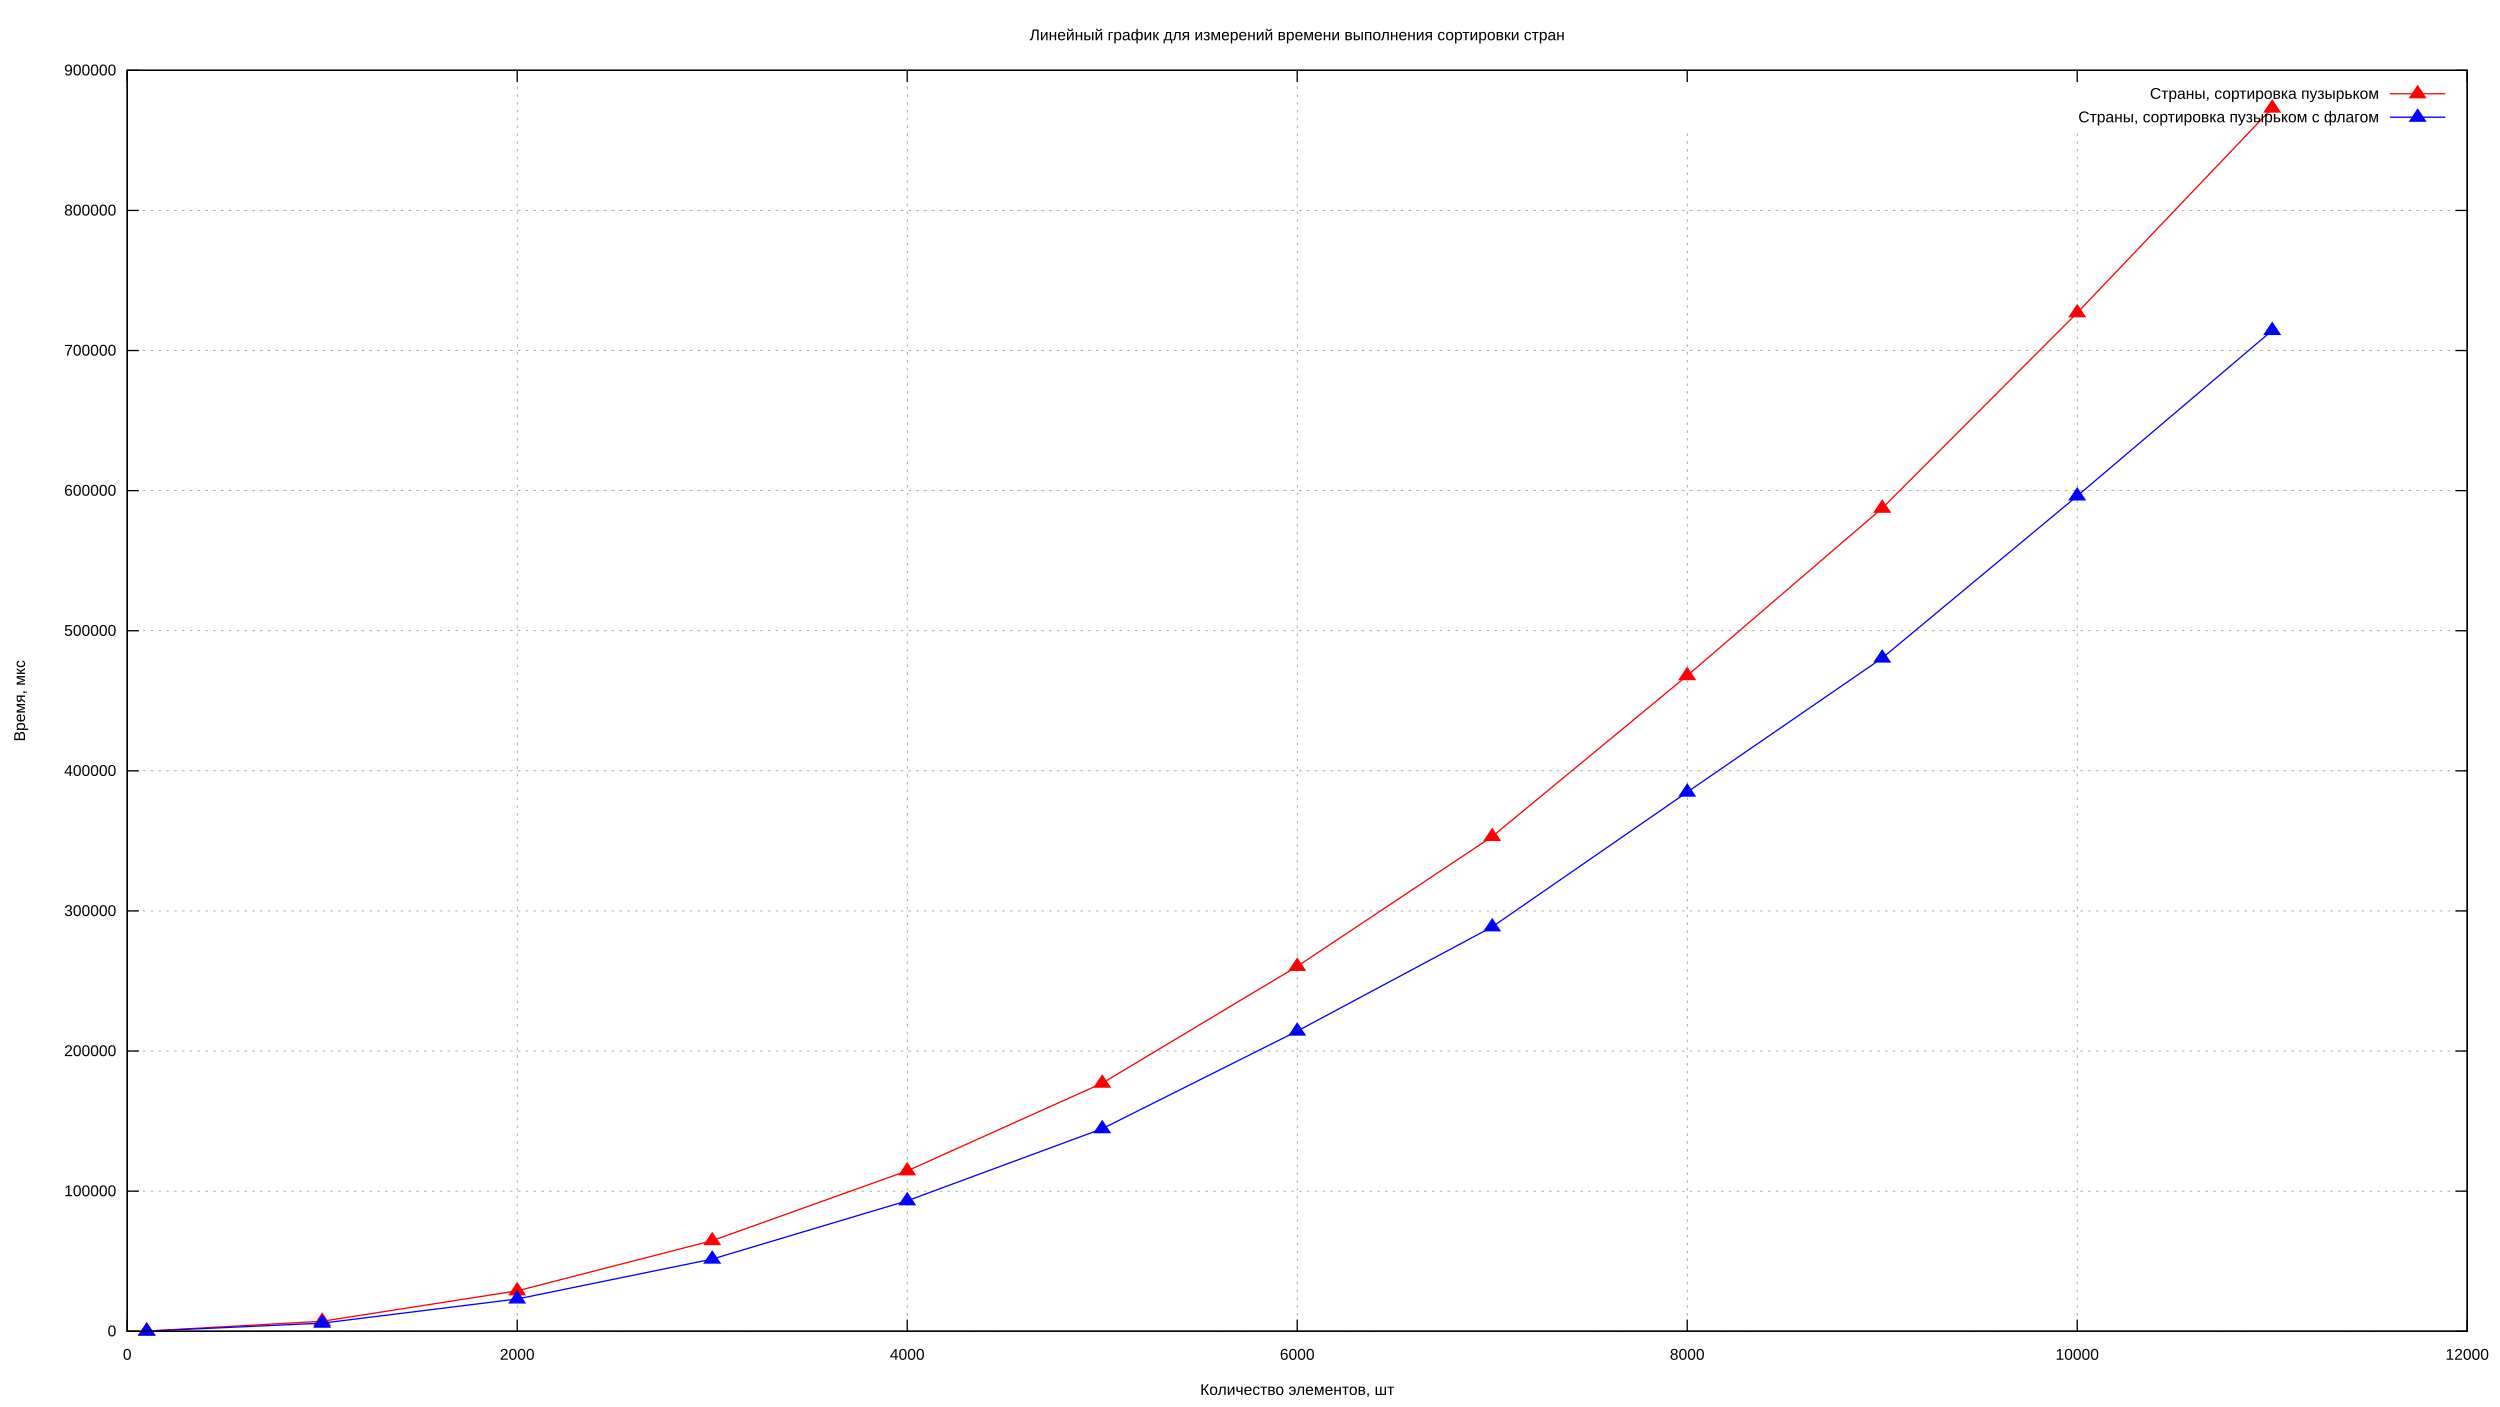
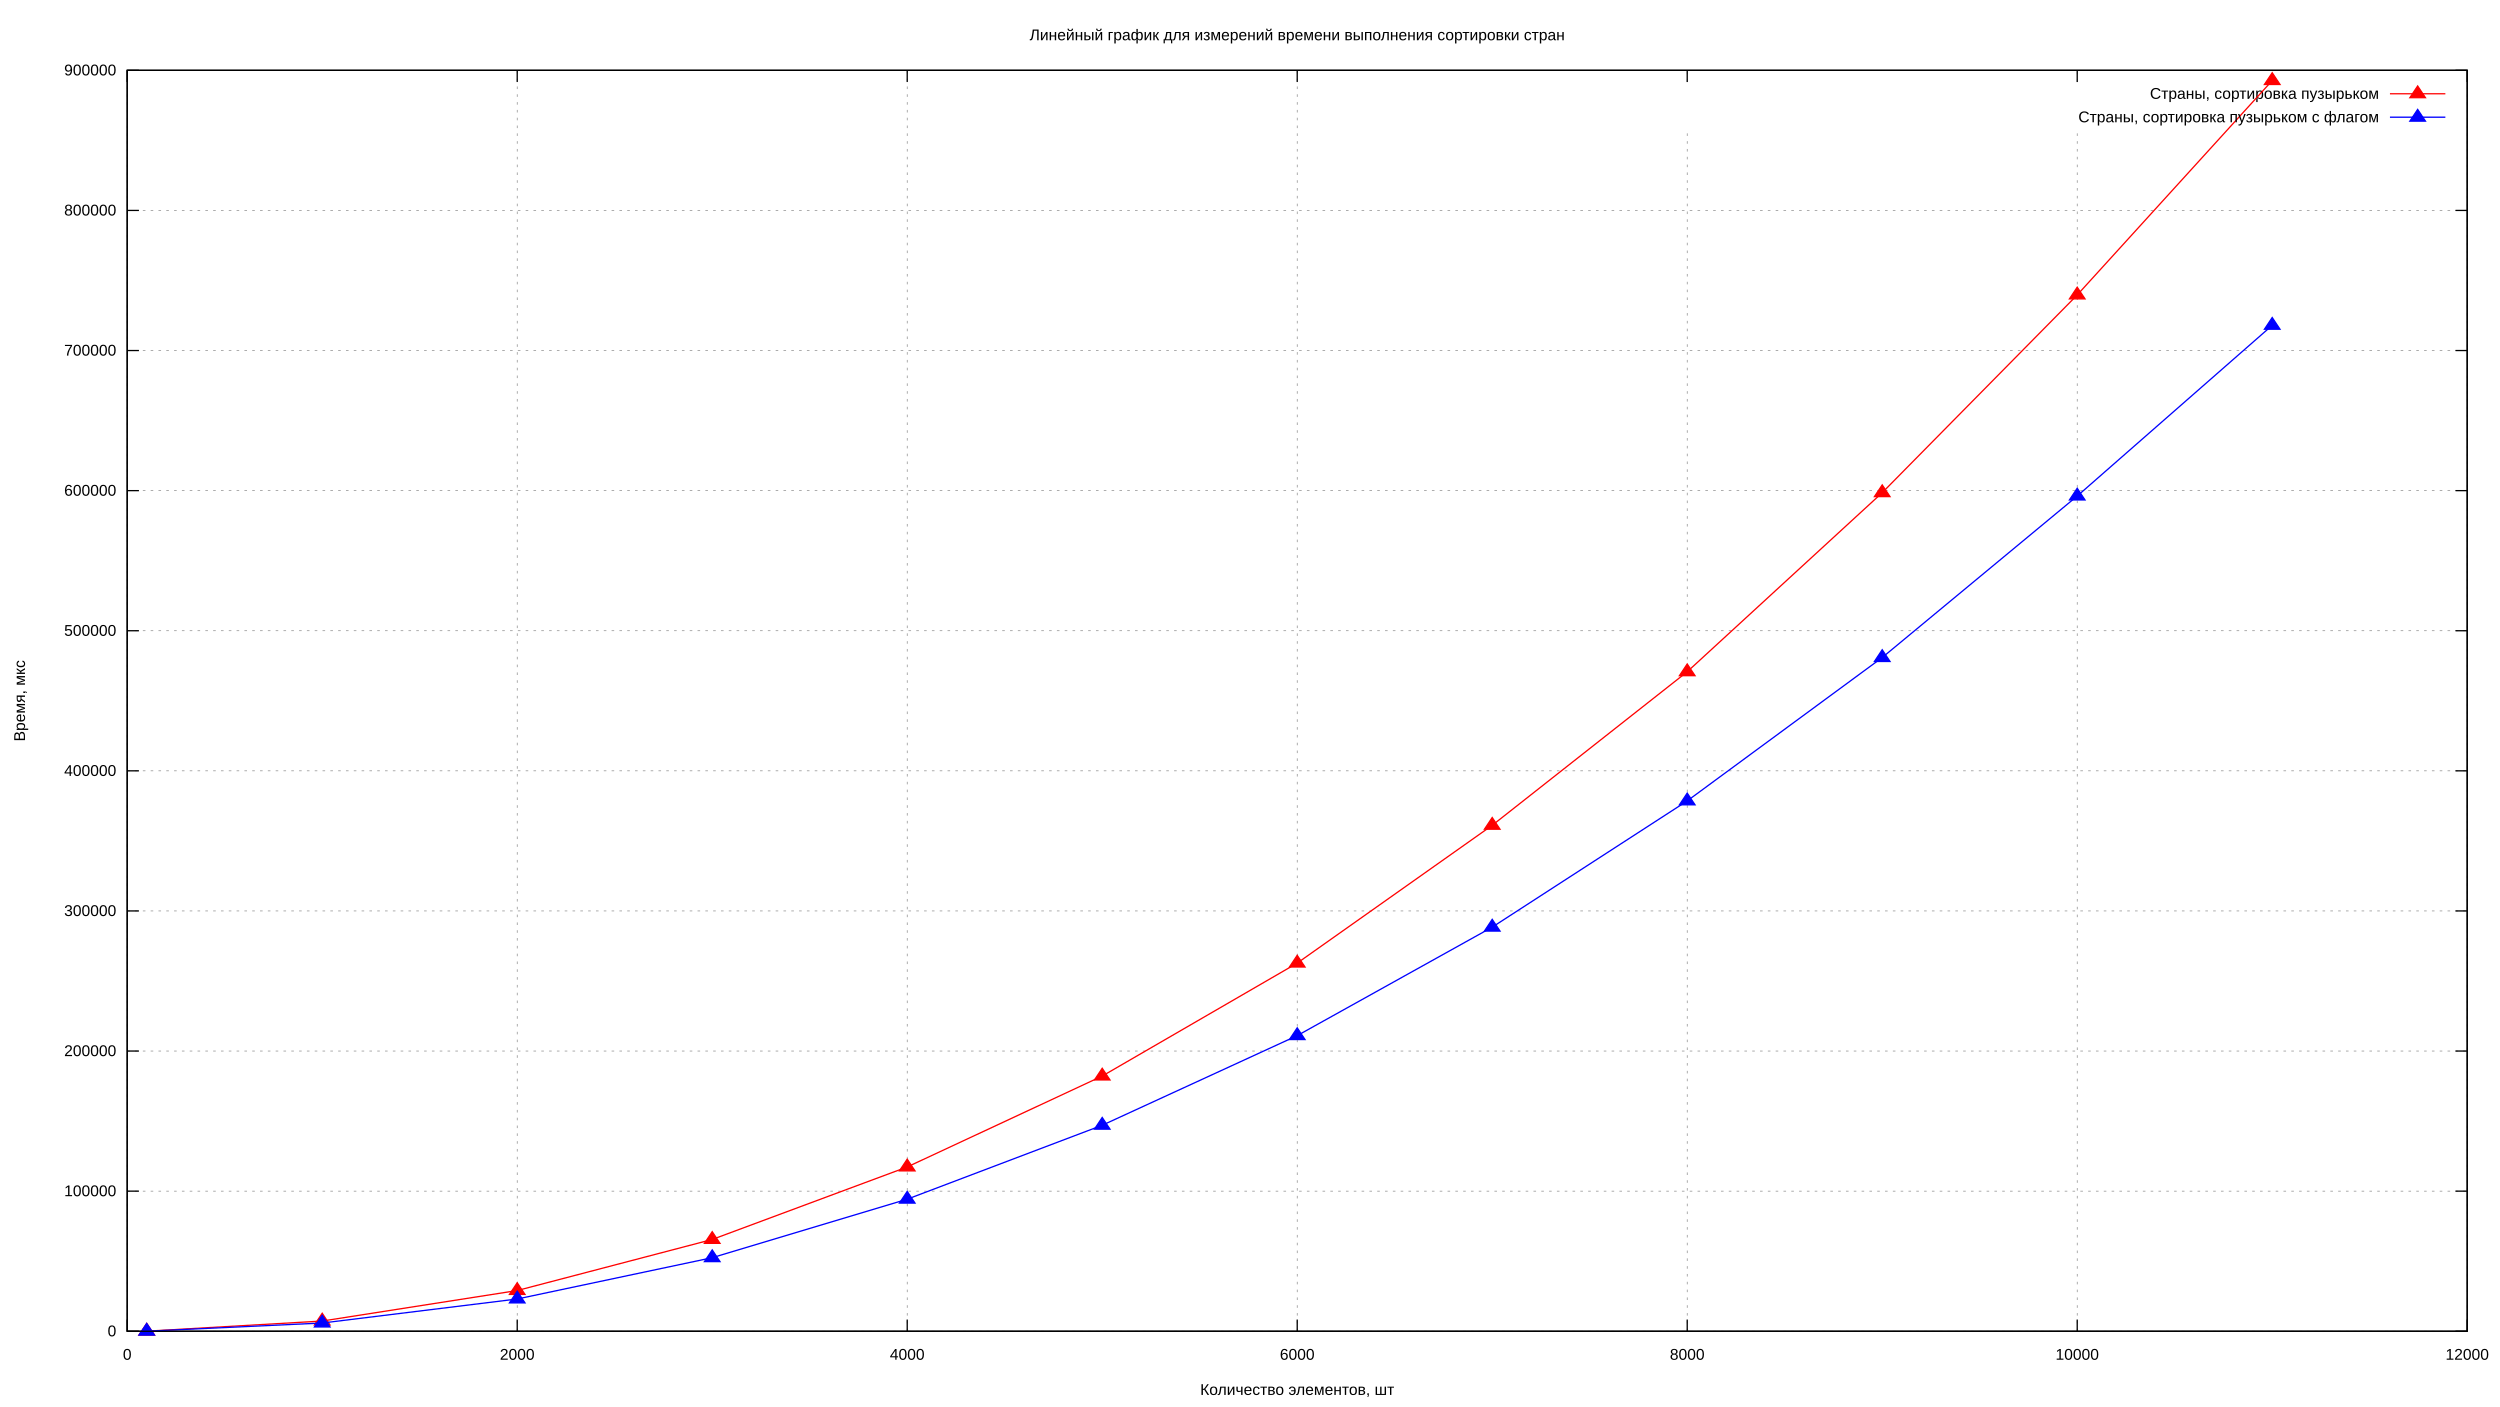
<svg xmlns="http://www.w3.org/2000/svg" xmlns:xlink="http://www.w3.org/1999/xlink" width="1920" height="1080" viewBox="0 0 1920 1080">
  <g id="gnuplot_canvas">
    <rect x="0" y="0" width="1920" height="1080" fill="none" />
    <defs>
      <circle id="gpDot" r="0.5" stroke-width="0.5" stroke="currentColor" />
      <path id="gpPt0" stroke-width="0.222" stroke="currentColor" d="M-1,0 h2 M0,-1 v2" />
      <path id="gpPt1" stroke-width="0.222" stroke="currentColor" d="M-1,-1 L1,1 M1,-1 L-1,1" />
      <path id="gpPt2" stroke-width="0.222" stroke="currentColor" d="M-1,0 L1,0 M0,-1 L0,1 M-1,-1 L1,1 M-1,1 L1,-1" />
      <rect id="gpPt3" stroke-width="0.222" stroke="currentColor" x="-1" y="-1" width="2" height="2" />
      <rect id="gpPt4" stroke-width="0.222" stroke="currentColor" fill="currentColor" x="-1" y="-1" width="2" height="2" />
      <circle id="gpPt5" stroke-width="0.222" stroke="currentColor" cx="0" cy="0" r="1" />
      <use xlink:href="#gpPt5" id="gpPt6" fill="currentColor" stroke="none" />
      <path id="gpPt7" stroke-width="0.222" stroke="currentColor" d="M0,-1.33 L-1.33,0.67 L1.33,0.67 z" />
      <use xlink:href="#gpPt7" id="gpPt8" fill="currentColor" stroke="none" />
      <use xlink:href="#gpPt7" id="gpPt9" stroke="currentColor" transform="rotate(180)" />
      <use xlink:href="#gpPt9" id="gpPt10" fill="currentColor" stroke="none" />
      <use xlink:href="#gpPt3" id="gpPt11" stroke="currentColor" transform="rotate(45)" />
      <use xlink:href="#gpPt11" id="gpPt12" fill="currentColor" stroke="none" />
      <path id="gpPt13" stroke-width="0.222" stroke="currentColor" d="M0,1.330 L1.265,0.411 L0.782,-1.067 L-0.782,-1.076 L-1.265,0.411 z" />
      <use xlink:href="#gpPt13" id="gpPt14" fill="currentColor" stroke="none" />
      <filter id="textbox" filterUnits="objectBoundingBox" x="0" y="0" height="1" width="1">
        <feFlood flood-color="white" flood-opacity="1" result="bgnd" />
        <feComposite in="SourceGraphic" in2="bgnd" operator="atop" />
      </filter>
      <filter id="greybox" filterUnits="objectBoundingBox" x="0" y="0" height="1" width="1">
        <feFlood flood-color="lightgrey" flood-opacity="1" result="grey" />
        <feComposite in="SourceGraphic" in2="grey" operator="atop" />
      </filter>
    </defs>
    <g fill="none" color="white" stroke="currentColor" stroke-width="1.00" stroke-linecap="butt" stroke-linejoin="miter">
</g>
    <g fill="none" color="black" stroke="currentColor" stroke-width="1.00" stroke-linecap="butt" stroke-linejoin="miter">
</g>
    <g fill="none" color="black" stroke="black" stroke-width="0.50" stroke-linecap="butt" stroke-linejoin="miter">
</g>
    <g fill="none" color="gray" stroke="currentColor" stroke-width="0.50" stroke-linecap="butt" stroke-linejoin="miter">
      <path stroke="gray" stroke-dasharray="2,4" class="gridline" d="M97.70,1022.40 L1894.82,1022.40  " />
    </g>
    <g fill="none" color="gray" stroke="gray" stroke-width="1.00" stroke-linecap="butt" stroke-linejoin="miter">
</g>
    <g fill="none" color="black" stroke="currentColor" stroke-width="1.00" stroke-linecap="butt" stroke-linejoin="miter">
      <path stroke="black" d="M97.70,1022.40 L106.70,1022.40 M1894.82,1022.40 L1885.82,1022.40  " />
      <g transform="translate(89.31,1026.30)" stroke="none" fill="black" font-family="Arial" font-size="12.00" text-anchor="end">
        <text>
          <tspan font-family="Arial"> 0</tspan>
        </text>
      </g>
    </g>
    <g fill="none" color="black" stroke="currentColor" stroke-width="1.00" stroke-linecap="butt" stroke-linejoin="miter">
</g>
    <g fill="none" color="black" stroke="black" stroke-width="0.50" stroke-linecap="butt" stroke-linejoin="miter">
</g>
    <g fill="none" color="gray" stroke="currentColor" stroke-width="0.50" stroke-linecap="butt" stroke-linejoin="miter">
      <path stroke="gray" stroke-dasharray="2,4" class="gridline" d="M97.70,914.80 L1894.82,914.80  " />
    </g>
    <g fill="none" color="gray" stroke="gray" stroke-width="1.00" stroke-linecap="butt" stroke-linejoin="miter">
</g>
    <g fill="none" color="black" stroke="currentColor" stroke-width="1.00" stroke-linecap="butt" stroke-linejoin="miter">
      <path stroke="black" d="M97.70,914.80 L106.70,914.80 M1894.82,914.80 L1885.82,914.80  " />
      <g transform="translate(89.31,918.70)" stroke="none" fill="black" font-family="Arial" font-size="12.00" text-anchor="end">
        <text>
          <tspan font-family="Arial"> 100000</tspan>
        </text>
      </g>
    </g>
    <g fill="none" color="black" stroke="currentColor" stroke-width="1.00" stroke-linecap="butt" stroke-linejoin="miter">
</g>
    <g fill="none" color="black" stroke="black" stroke-width="0.50" stroke-linecap="butt" stroke-linejoin="miter">
</g>
    <g fill="none" color="gray" stroke="currentColor" stroke-width="0.50" stroke-linecap="butt" stroke-linejoin="miter">
      <path stroke="gray" stroke-dasharray="2,4" class="gridline" d="M97.70,807.20 L1894.82,807.20  " />
    </g>
    <g fill="none" color="gray" stroke="gray" stroke-width="1.00" stroke-linecap="butt" stroke-linejoin="miter">
</g>
    <g fill="none" color="black" stroke="currentColor" stroke-width="1.00" stroke-linecap="butt" stroke-linejoin="miter">
      <path stroke="black" d="M97.70,807.20 L106.70,807.20 M1894.82,807.20 L1885.82,807.20  " />
      <g transform="translate(89.31,811.10)" stroke="none" fill="black" font-family="Arial" font-size="12.00" text-anchor="end">
        <text>
          <tspan font-family="Arial"> 200000</tspan>
        </text>
      </g>
    </g>
    <g fill="none" color="black" stroke="currentColor" stroke-width="1.00" stroke-linecap="butt" stroke-linejoin="miter">
</g>
    <g fill="none" color="black" stroke="black" stroke-width="0.50" stroke-linecap="butt" stroke-linejoin="miter">
</g>
    <g fill="none" color="gray" stroke="currentColor" stroke-width="0.50" stroke-linecap="butt" stroke-linejoin="miter">
      <path stroke="gray" stroke-dasharray="2,4" class="gridline" d="M97.70,699.60 L1894.82,699.60  " />
    </g>
    <g fill="none" color="gray" stroke="gray" stroke-width="1.00" stroke-linecap="butt" stroke-linejoin="miter">
</g>
    <g fill="none" color="black" stroke="currentColor" stroke-width="1.00" stroke-linecap="butt" stroke-linejoin="miter">
      <path stroke="black" d="M97.70,699.60 L106.70,699.60 M1894.82,699.60 L1885.82,699.60  " />
      <g transform="translate(89.31,703.50)" stroke="none" fill="black" font-family="Arial" font-size="12.00" text-anchor="end">
        <text>
          <tspan font-family="Arial"> 300000</tspan>
        </text>
      </g>
    </g>
    <g fill="none" color="black" stroke="currentColor" stroke-width="1.00" stroke-linecap="butt" stroke-linejoin="miter">
</g>
    <g fill="none" color="black" stroke="black" stroke-width="0.50" stroke-linecap="butt" stroke-linejoin="miter">
</g>
    <g fill="none" color="gray" stroke="currentColor" stroke-width="0.50" stroke-linecap="butt" stroke-linejoin="miter">
      <path stroke="gray" stroke-dasharray="2,4" class="gridline" d="M97.70,592.00 L1894.82,592.00  " />
    </g>
    <g fill="none" color="gray" stroke="gray" stroke-width="1.00" stroke-linecap="butt" stroke-linejoin="miter">
</g>
    <g fill="none" color="black" stroke="currentColor" stroke-width="1.00" stroke-linecap="butt" stroke-linejoin="miter">
      <path stroke="black" d="M97.70,592.00 L106.70,592.00 M1894.82,592.00 L1885.82,592.00  " />
      <g transform="translate(89.31,595.90)" stroke="none" fill="black" font-family="Arial" font-size="12.00" text-anchor="end">
        <text>
          <tspan font-family="Arial"> 400000</tspan>
        </text>
      </g>
    </g>
    <g fill="none" color="black" stroke="currentColor" stroke-width="1.00" stroke-linecap="butt" stroke-linejoin="miter">
</g>
    <g fill="none" color="black" stroke="black" stroke-width="0.50" stroke-linecap="butt" stroke-linejoin="miter">
</g>
    <g fill="none" color="gray" stroke="currentColor" stroke-width="0.50" stroke-linecap="butt" stroke-linejoin="miter">
      <path stroke="gray" stroke-dasharray="2,4" class="gridline" d="M97.70,484.41 L1894.82,484.41  " />
    </g>
    <g fill="none" color="gray" stroke="gray" stroke-width="1.00" stroke-linecap="butt" stroke-linejoin="miter">
</g>
    <g fill="none" color="black" stroke="currentColor" stroke-width="1.00" stroke-linecap="butt" stroke-linejoin="miter">
      <path stroke="black" d="M97.70,484.41 L106.70,484.41 M1894.82,484.41 L1885.82,484.41  " />
      <g transform="translate(89.31,488.31)" stroke="none" fill="black" font-family="Arial" font-size="12.00" text-anchor="end">
        <text>
          <tspan font-family="Arial"> 500000</tspan>
        </text>
      </g>
    </g>
    <g fill="none" color="black" stroke="currentColor" stroke-width="1.00" stroke-linecap="butt" stroke-linejoin="miter">
</g>
    <g fill="none" color="black" stroke="black" stroke-width="0.50" stroke-linecap="butt" stroke-linejoin="miter">
</g>
    <g fill="none" color="gray" stroke="currentColor" stroke-width="0.50" stroke-linecap="butt" stroke-linejoin="miter">
      <path stroke="gray" stroke-dasharray="2,4" class="gridline" d="M97.70,376.81 L1894.82,376.81  " />
    </g>
    <g fill="none" color="gray" stroke="gray" stroke-width="1.00" stroke-linecap="butt" stroke-linejoin="miter">
</g>
    <g fill="none" color="black" stroke="currentColor" stroke-width="1.00" stroke-linecap="butt" stroke-linejoin="miter">
      <path stroke="black" d="M97.70,376.81 L106.70,376.81 M1894.82,376.81 L1885.82,376.81  " />
      <g transform="translate(89.31,380.71)" stroke="none" fill="black" font-family="Arial" font-size="12.00" text-anchor="end">
        <text>
          <tspan font-family="Arial"> 600000</tspan>
        </text>
      </g>
    </g>
    <g fill="none" color="black" stroke="currentColor" stroke-width="1.00" stroke-linecap="butt" stroke-linejoin="miter">
</g>
    <g fill="none" color="black" stroke="black" stroke-width="0.50" stroke-linecap="butt" stroke-linejoin="miter">
</g>
    <g fill="none" color="gray" stroke="currentColor" stroke-width="0.50" stroke-linecap="butt" stroke-linejoin="miter">
      <path stroke="gray" stroke-dasharray="2,4" class="gridline" d="M97.70,269.21 L1894.82,269.21  " />
    </g>
    <g fill="none" color="gray" stroke="gray" stroke-width="1.00" stroke-linecap="butt" stroke-linejoin="miter">
</g>
    <g fill="none" color="black" stroke="currentColor" stroke-width="1.00" stroke-linecap="butt" stroke-linejoin="miter">
      <path stroke="black" d="M97.70,269.21 L106.70,269.21 M1894.82,269.21 L1885.82,269.21  " />
      <g transform="translate(89.31,273.11)" stroke="none" fill="black" font-family="Arial" font-size="12.00" text-anchor="end">
        <text>
          <tspan font-family="Arial"> 700000</tspan>
        </text>
      </g>
    </g>
    <g fill="none" color="black" stroke="currentColor" stroke-width="1.00" stroke-linecap="butt" stroke-linejoin="miter">
</g>
    <g fill="none" color="black" stroke="black" stroke-width="0.50" stroke-linecap="butt" stroke-linejoin="miter">
</g>
    <g fill="none" color="gray" stroke="currentColor" stroke-width="0.50" stroke-linecap="butt" stroke-linejoin="miter">
      <path stroke="gray" stroke-dasharray="2,4" class="gridline" d="M97.70,161.61 L1894.82,161.61  " />
    </g>
    <g fill="none" color="gray" stroke="gray" stroke-width="1.00" stroke-linecap="butt" stroke-linejoin="miter">
</g>
    <g fill="none" color="black" stroke="currentColor" stroke-width="1.00" stroke-linecap="butt" stroke-linejoin="miter">
      <path stroke="black" d="M97.70,161.61 L106.70,161.61 M1894.82,161.61 L1885.82,161.61  " />
      <g transform="translate(89.31,165.51)" stroke="none" fill="black" font-family="Arial" font-size="12.00" text-anchor="end">
        <text>
          <tspan font-family="Arial"> 800000</tspan>
        </text>
      </g>
    </g>
    <g fill="none" color="black" stroke="currentColor" stroke-width="1.00" stroke-linecap="butt" stroke-linejoin="miter">
</g>
    <g fill="none" color="black" stroke="black" stroke-width="0.50" stroke-linecap="butt" stroke-linejoin="miter">
</g>
    <g fill="none" color="gray" stroke="currentColor" stroke-width="0.50" stroke-linecap="butt" stroke-linejoin="miter">
      <path stroke="gray" stroke-dasharray="2,4" class="gridline" d="M97.70,54.01 L1894.82,54.01  " />
    </g>
    <g fill="none" color="gray" stroke="gray" stroke-width="1.00" stroke-linecap="butt" stroke-linejoin="miter">
</g>
    <g fill="none" color="black" stroke="currentColor" stroke-width="1.00" stroke-linecap="butt" stroke-linejoin="miter">
      <path stroke="black" d="M97.70,54.01 L106.70,54.01 M1894.82,54.01 L1885.82,54.01  " />
      <g transform="translate(89.31,57.91)" stroke="none" fill="black" font-family="Arial" font-size="12.00" text-anchor="end">
        <text>
          <tspan font-family="Arial"> 900000</tspan>
        </text>
      </g>
    </g>
    <g fill="none" color="black" stroke="currentColor" stroke-width="1.00" stroke-linecap="butt" stroke-linejoin="miter">
</g>
    <g fill="none" color="black" stroke="black" stroke-width="0.50" stroke-linecap="butt" stroke-linejoin="miter">
</g>
    <g fill="none" color="gray" stroke="currentColor" stroke-width="0.50" stroke-linecap="butt" stroke-linejoin="miter">
      <path stroke="gray" stroke-dasharray="2,4" class="gridline" d="M97.70,1022.40 L97.70,54.01  " />
    </g>
    <g fill="none" color="gray" stroke="gray" stroke-width="1.00" stroke-linecap="butt" stroke-linejoin="miter">
</g>
    <g fill="none" color="black" stroke="currentColor" stroke-width="1.00" stroke-linecap="butt" stroke-linejoin="miter">
      <path stroke="black" d="M97.70,1022.40 L97.70,1013.40 M97.70,54.01 L97.70,63.01  " />
      <g transform="translate(97.70,1044.30)" stroke="none" fill="black" font-family="Arial" font-size="12.00" text-anchor="middle">
        <text>
          <tspan font-family="Arial"> 0</tspan>
        </text>
      </g>
    </g>
    <g fill="none" color="black" stroke="currentColor" stroke-width="1.00" stroke-linecap="butt" stroke-linejoin="miter">
</g>
    <g fill="none" color="black" stroke="black" stroke-width="0.50" stroke-linecap="butt" stroke-linejoin="miter">
</g>
    <g fill="none" color="gray" stroke="currentColor" stroke-width="0.50" stroke-linecap="butt" stroke-linejoin="miter">
      <path stroke="gray" stroke-dasharray="2,4" class="gridline" d="M397.22,1022.40 L397.22,54.01  " />
    </g>
    <g fill="none" color="gray" stroke="gray" stroke-width="1.00" stroke-linecap="butt" stroke-linejoin="miter">
</g>
    <g fill="none" color="black" stroke="currentColor" stroke-width="1.00" stroke-linecap="butt" stroke-linejoin="miter">
      <path stroke="black" d="M397.22,1022.40 L397.22,1013.40 M397.22,54.01 L397.22,63.01  " />
      <g transform="translate(397.22,1044.30)" stroke="none" fill="black" font-family="Arial" font-size="12.00" text-anchor="middle">
        <text>
          <tspan font-family="Arial"> 2000</tspan>
        </text>
      </g>
    </g>
    <g fill="none" color="black" stroke="currentColor" stroke-width="1.00" stroke-linecap="butt" stroke-linejoin="miter">
</g>
    <g fill="none" color="black" stroke="black" stroke-width="0.50" stroke-linecap="butt" stroke-linejoin="miter">
</g>
    <g fill="none" color="gray" stroke="currentColor" stroke-width="0.50" stroke-linecap="butt" stroke-linejoin="miter">
      <path stroke="gray" stroke-dasharray="2,4" class="gridline" d="M696.74,1022.40 L696.74,54.01  " />
    </g>
    <g fill="none" color="gray" stroke="gray" stroke-width="1.00" stroke-linecap="butt" stroke-linejoin="miter">
</g>
    <g fill="none" color="black" stroke="currentColor" stroke-width="1.00" stroke-linecap="butt" stroke-linejoin="miter">
      <path stroke="black" d="M696.74,1022.40 L696.74,1013.40 M696.74,54.01 L696.74,63.01  " />
      <g transform="translate(696.74,1044.30)" stroke="none" fill="black" font-family="Arial" font-size="12.00" text-anchor="middle">
        <text>
          <tspan font-family="Arial"> 4000</tspan>
        </text>
      </g>
    </g>
    <g fill="none" color="black" stroke="currentColor" stroke-width="1.00" stroke-linecap="butt" stroke-linejoin="miter">
</g>
    <g fill="none" color="black" stroke="black" stroke-width="0.50" stroke-linecap="butt" stroke-linejoin="miter">
</g>
    <g fill="none" color="gray" stroke="currentColor" stroke-width="0.50" stroke-linecap="butt" stroke-linejoin="miter">
      <path stroke="gray" stroke-dasharray="2,4" class="gridline" d="M996.26,1022.40 L996.26,54.01  " />
    </g>
    <g fill="none" color="gray" stroke="gray" stroke-width="1.00" stroke-linecap="butt" stroke-linejoin="miter">
</g>
    <g fill="none" color="black" stroke="currentColor" stroke-width="1.00" stroke-linecap="butt" stroke-linejoin="miter">
      <path stroke="black" d="M996.26,1022.40 L996.26,1013.40 M996.26,54.01 L996.26,63.01  " />
      <g transform="translate(996.26,1044.30)" stroke="none" fill="black" font-family="Arial" font-size="12.00" text-anchor="middle">
        <text>
          <tspan font-family="Arial"> 6000</tspan>
        </text>
      </g>
    </g>
    <g fill="none" color="black" stroke="currentColor" stroke-width="1.00" stroke-linecap="butt" stroke-linejoin="miter">
</g>
    <g fill="none" color="black" stroke="black" stroke-width="0.50" stroke-linecap="butt" stroke-linejoin="miter">
</g>
    <g fill="none" color="gray" stroke="currentColor" stroke-width="0.50" stroke-linecap="butt" stroke-linejoin="miter">
      <path stroke="gray" stroke-dasharray="2,4" class="gridline" d="M1295.78,1022.40 L1295.78,99.01 M1295.78,63.01 L1295.78,54.01  " />
    </g>
    <g fill="none" color="gray" stroke="gray" stroke-width="1.00" stroke-linecap="butt" stroke-linejoin="miter">
</g>
    <g fill="none" color="black" stroke="currentColor" stroke-width="1.00" stroke-linecap="butt" stroke-linejoin="miter">
      <path stroke="black" d="M1295.78,1022.40 L1295.78,1013.40 M1295.78,54.01 L1295.78,63.01  " />
      <g transform="translate(1295.78,1044.30)" stroke="none" fill="black" font-family="Arial" font-size="12.00" text-anchor="middle">
        <text>
          <tspan font-family="Arial"> 8000</tspan>
        </text>
      </g>
    </g>
    <g fill="none" color="black" stroke="currentColor" stroke-width="1.00" stroke-linecap="butt" stroke-linejoin="miter">
</g>
    <g fill="none" color="black" stroke="black" stroke-width="0.50" stroke-linecap="butt" stroke-linejoin="miter">
</g>
    <g fill="none" color="gray" stroke="currentColor" stroke-width="0.50" stroke-linecap="butt" stroke-linejoin="miter">
      <path stroke="gray" stroke-dasharray="2,4" class="gridline" d="M1595.30,1022.40 L1595.30,99.01 M1595.30,63.01 L1595.30,54.01  " />
    </g>
    <g fill="none" color="gray" stroke="gray" stroke-width="1.00" stroke-linecap="butt" stroke-linejoin="miter">
</g>
    <g fill="none" color="black" stroke="currentColor" stroke-width="1.00" stroke-linecap="butt" stroke-linejoin="miter">
      <path stroke="black" d="M1595.30,1022.40 L1595.30,1013.40 M1595.30,54.01 L1595.30,63.01  " />
      <g transform="translate(1595.30,1044.30)" stroke="none" fill="black" font-family="Arial" font-size="12.00" text-anchor="middle">
        <text>
          <tspan font-family="Arial"> 10000</tspan>
        </text>
      </g>
    </g>
    <g fill="none" color="black" stroke="currentColor" stroke-width="1.00" stroke-linecap="butt" stroke-linejoin="miter">
</g>
    <g fill="none" color="black" stroke="black" stroke-width="0.50" stroke-linecap="butt" stroke-linejoin="miter">
</g>
    <g fill="none" color="gray" stroke="currentColor" stroke-width="0.50" stroke-linecap="butt" stroke-linejoin="miter">
      <path stroke="gray" stroke-dasharray="2,4" class="gridline" d="M1894.82,1022.40 L1894.82,54.01  " />
    </g>
    <g fill="none" color="gray" stroke="gray" stroke-width="1.00" stroke-linecap="butt" stroke-linejoin="miter">
</g>
    <g fill="none" color="black" stroke="currentColor" stroke-width="1.00" stroke-linecap="butt" stroke-linejoin="miter">
      <path stroke="black" d="M1894.82,1022.40 L1894.82,1013.40 M1894.82,54.01 L1894.82,63.01  " />
      <g transform="translate(1894.82,1044.30)" stroke="none" fill="black" font-family="Arial" font-size="12.00" text-anchor="middle">
        <text>
          <tspan font-family="Arial"> 12000</tspan>
        </text>
      </g>
    </g>
    <g fill="none" color="black" stroke="currentColor" stroke-width="1.00" stroke-linecap="butt" stroke-linejoin="miter">
</g>
    <g fill="none" color="black" stroke="currentColor" stroke-width="1.00" stroke-linecap="butt" stroke-linejoin="miter">
      <path stroke="black" d="M97.70,54.01 L97.70,1022.40 L1894.82,1022.40 L1894.82,54.01 L97.70,54.01 Z  " />
    </g>
    <g fill="none" color="black" stroke="currentColor" stroke-width="1.00" stroke-linecap="butt" stroke-linejoin="miter">
</g>
    <g id="gnuplot_plot_1">
      <g fill="none" color="black" stroke="currentColor" stroke-width="1.00" stroke-linecap="butt" stroke-linejoin="miter">
        <g transform="translate(1827.09,75.91)" stroke="none" fill="black" font-family="Arial" font-size="12.00" text-anchor="end">
          <text>
            <tspan font-family="Arial">Страны, сортировка пузырьком</tspan>
          </text>
        </g>
      </g>
      <g fill="none" color="black" stroke="currentColor" stroke-width="1.00" stroke-linecap="butt" stroke-linejoin="miter">
-         <path stroke="rgb(255,   0,   0)" d="M1835.48,72.01 L1878.04,72.01 M112.68,1022.22 L247.46,1014.70 L397.22,991.35 L546.98,952.82 L696.74,899.21 L846.50,831.87   L996.26,742.14 L1146.02,642.44 L1295.78,518.86 L1445.54,390.29 L1595.30,240.21 L1745.06,83.01  " />
-         <use xlink:href="#gpPt8" transform="translate(112.68,1022.22) scale(4.50)" color="rgb(255,   0,   0)" />
-         <use xlink:href="#gpPt8" transform="translate(247.46,1014.70) scale(4.50)" color="rgb(255,   0,   0)" />
-         <use xlink:href="#gpPt8" transform="translate(397.22,991.35) scale(4.50)" color="rgb(255,   0,   0)" />
-         <use xlink:href="#gpPt8" transform="translate(546.98,952.82) scale(4.50)" color="rgb(255,   0,   0)" />
-         <use xlink:href="#gpPt8" transform="translate(696.74,899.21) scale(4.50)" color="rgb(255,   0,   0)" />
-         <use xlink:href="#gpPt8" transform="translate(846.50,831.87) scale(4.50)" color="rgb(255,   0,   0)" />
-         <use xlink:href="#gpPt8" transform="translate(996.26,742.14) scale(4.50)" color="rgb(255,   0,   0)" />
-         <use xlink:href="#gpPt8" transform="translate(1146.02,642.44) scale(4.50)" color="rgb(255,   0,   0)" />
-         <use xlink:href="#gpPt8" transform="translate(1295.78,518.86) scale(4.50)" color="rgb(255,   0,   0)" />
-         <use xlink:href="#gpPt8" transform="translate(1445.54,390.29) scale(4.50)" color="rgb(255,   0,   0)" />
-         <use xlink:href="#gpPt8" transform="translate(1595.30,240.21) scale(4.50)" color="rgb(255,   0,   0)" />
-         <use xlink:href="#gpPt8" transform="translate(1745.06,83.01) scale(4.50)" color="rgb(255,   0,   0)" />
+         <path stroke="rgb(255,   0,   0)" d="M1835.48,72.01 L1878.04,72.01 M112.68,1022.33 L247.46,1014.55 L397.22,991.12 L546.98,951.90 L696.74,896.21 L846.50,826.41   L996.26,739.66 L1146.02,633.83 L1295.78,515.90 L1445.54,378.38 L1595.30,226.53 L1745.06,61.85  " />
+         <use xlink:href="#gpPt8" transform="translate(112.68,1022.33) scale(4.50)" color="rgb(255,   0,   0)" />
+         <use xlink:href="#gpPt8" transform="translate(247.46,1014.55) scale(4.50)" color="rgb(255,   0,   0)" />
+         <use xlink:href="#gpPt8" transform="translate(397.22,991.12) scale(4.50)" color="rgb(255,   0,   0)" />
+         <use xlink:href="#gpPt8" transform="translate(546.98,951.90) scale(4.50)" color="rgb(255,   0,   0)" />
+         <use xlink:href="#gpPt8" transform="translate(696.74,896.21) scale(4.50)" color="rgb(255,   0,   0)" />
+         <use xlink:href="#gpPt8" transform="translate(846.50,826.41) scale(4.50)" color="rgb(255,   0,   0)" />
+         <use xlink:href="#gpPt8" transform="translate(996.26,739.66) scale(4.50)" color="rgb(255,   0,   0)" />
+         <use xlink:href="#gpPt8" transform="translate(1146.02,633.83) scale(4.50)" color="rgb(255,   0,   0)" />
+         <use xlink:href="#gpPt8" transform="translate(1295.78,515.90) scale(4.50)" color="rgb(255,   0,   0)" />
+         <use xlink:href="#gpPt8" transform="translate(1445.54,378.38) scale(4.50)" color="rgb(255,   0,   0)" />
+         <use xlink:href="#gpPt8" transform="translate(1595.30,226.53) scale(4.50)" color="rgb(255,   0,   0)" />
+         <use xlink:href="#gpPt8" transform="translate(1745.06,61.85) scale(4.50)" color="rgb(255,   0,   0)" />
        <use xlink:href="#gpPt8" transform="translate(1856.76,72.01) scale(4.50)" color="rgb(255,   0,   0)" />
      </g>
    </g>
    <g id="gnuplot_plot_2">
      <g fill="none" color="black" stroke="currentColor" stroke-width="1.00" stroke-linecap="butt" stroke-linejoin="miter">
        <g transform="translate(1827.09,93.91)" stroke="none" fill="black" font-family="Arial" font-size="12.00" text-anchor="end">
          <text>
            <tspan font-family="Arial">Страны, сортировка пузырьком с флагом</tspan>
          </text>
        </g>
      </g>
      <g fill="none" color="black" stroke="currentColor" stroke-width="1.00" stroke-linecap="butt" stroke-linejoin="miter">
-         <path stroke="rgb(  0,   0, 255)" d="M1835.48,90.01 L1878.04,90.01 M112.68,1022.30 L247.46,1016.17 L397.22,997.61 L546.98,966.96 L696.74,922.18 L846.50,866.85   L996.26,791.88 L1146.02,711.82 L1295.78,608.34 L1445.54,505.36 L1595.30,380.90 L1745.06,253.79  " />
-         <use xlink:href="#gpPt8" transform="translate(112.68,1022.30) scale(4.50)" color="rgb(  0,   0, 255)" />
-         <use xlink:href="#gpPt8" transform="translate(247.46,1016.17) scale(4.50)" color="rgb(  0,   0, 255)" />
-         <use xlink:href="#gpPt8" transform="translate(397.22,997.61) scale(4.50)" color="rgb(  0,   0, 255)" />
-         <use xlink:href="#gpPt8" transform="translate(546.98,966.96) scale(4.50)" color="rgb(  0,   0, 255)" />
-         <use xlink:href="#gpPt8" transform="translate(696.74,922.18) scale(4.50)" color="rgb(  0,   0, 255)" />
-         <use xlink:href="#gpPt8" transform="translate(846.50,866.85) scale(4.50)" color="rgb(  0,   0, 255)" />
-         <use xlink:href="#gpPt8" transform="translate(996.26,791.88) scale(4.50)" color="rgb(  0,   0, 255)" />
-         <use xlink:href="#gpPt8" transform="translate(1146.02,711.82) scale(4.50)" color="rgb(  0,   0, 255)" />
-         <use xlink:href="#gpPt8" transform="translate(1295.78,608.34) scale(4.50)" color="rgb(  0,   0, 255)" />
-         <use xlink:href="#gpPt8" transform="translate(1445.54,505.36) scale(4.50)" color="rgb(  0,   0, 255)" />
-         <use xlink:href="#gpPt8" transform="translate(1595.30,380.90) scale(4.50)" color="rgb(  0,   0, 255)" />
-         <use xlink:href="#gpPt8" transform="translate(1745.06,253.79) scale(4.50)" color="rgb(  0,   0, 255)" />
+         <path stroke="rgb(  0,   0, 255)" d="M1835.48,90.01 L1878.04,90.01 M112.68,1022.35 L247.46,1016.07 L397.22,997.62 L546.98,965.90 L696.74,920.97 L846.50,864.19   L996.26,795.35 L1146.02,712.04 L1295.78,615.08 L1445.54,504.98 L1595.30,380.96 L1745.06,249.84  " />
+         <use xlink:href="#gpPt8" transform="translate(112.68,1022.35) scale(4.50)" color="rgb(  0,   0, 255)" />
+         <use xlink:href="#gpPt8" transform="translate(247.46,1016.07) scale(4.50)" color="rgb(  0,   0, 255)" />
+         <use xlink:href="#gpPt8" transform="translate(397.22,997.62) scale(4.50)" color="rgb(  0,   0, 255)" />
+         <use xlink:href="#gpPt8" transform="translate(546.98,965.90) scale(4.50)" color="rgb(  0,   0, 255)" />
+         <use xlink:href="#gpPt8" transform="translate(696.74,920.97) scale(4.50)" color="rgb(  0,   0, 255)" />
+         <use xlink:href="#gpPt8" transform="translate(846.50,864.19) scale(4.50)" color="rgb(  0,   0, 255)" />
+         <use xlink:href="#gpPt8" transform="translate(996.26,795.35) scale(4.50)" color="rgb(  0,   0, 255)" />
+         <use xlink:href="#gpPt8" transform="translate(1146.02,712.04) scale(4.50)" color="rgb(  0,   0, 255)" />
+         <use xlink:href="#gpPt8" transform="translate(1295.78,615.08) scale(4.50)" color="rgb(  0,   0, 255)" />
+         <use xlink:href="#gpPt8" transform="translate(1445.54,504.98) scale(4.50)" color="rgb(  0,   0, 255)" />
+         <use xlink:href="#gpPt8" transform="translate(1595.30,380.96) scale(4.50)" color="rgb(  0,   0, 255)" />
+         <use xlink:href="#gpPt8" transform="translate(1745.06,249.84) scale(4.50)" color="rgb(  0,   0, 255)" />
        <use xlink:href="#gpPt8" transform="translate(1856.76,90.01) scale(4.50)" color="rgb(  0,   0, 255)" />
      </g>
    </g>
    <g fill="none" color="white" stroke="rgb(  0,   0, 255)" stroke-width="2.00" stroke-linecap="butt" stroke-linejoin="miter">
</g>
    <g fill="none" color="black" stroke="currentColor" stroke-width="2.00" stroke-linecap="butt" stroke-linejoin="miter">
</g>
    <g fill="none" color="black" stroke="black" stroke-width="1.00" stroke-linecap="butt" stroke-linejoin="miter">
</g>
    <g fill="none" color="black" stroke="currentColor" stroke-width="1.00" stroke-linecap="butt" stroke-linejoin="miter">
      <path stroke="black" d="M97.70,54.01 L97.70,1022.40 L1894.82,1022.40 L1894.82,54.01 L97.70,54.01 Z  " />
      <g transform="translate(19.18,538.21) rotate(270.00)" stroke="none" fill="black" font-family="Arial" font-size="12.00" text-anchor="middle">
        <text>
          <tspan font-family="Arial">Время, мкс</tspan>
        </text>
      </g>
    </g>
    <g fill="none" color="black" stroke="currentColor" stroke-width="1.00" stroke-linecap="butt" stroke-linejoin="miter">
      <g transform="translate(996.26,1071.30)" stroke="none" fill="black" font-family="Arial" font-size="12.00" text-anchor="middle">
        <text>
          <tspan font-family="Arial">Количество элементов, шт</tspan>
        </text>
      </g>
    </g>
    <g fill="none" color="black" stroke="currentColor" stroke-width="1.00" stroke-linecap="butt" stroke-linejoin="miter">
</g>
    <g fill="none" color="black" stroke="currentColor" stroke-width="1.00" stroke-linecap="butt" stroke-linejoin="miter">
      <g transform="translate(996.26,30.91)" stroke="none" fill="black" font-family="Arial" font-size="12.00" text-anchor="middle">
        <text>
          <tspan font-family="Arial">Линейный график для измерений времени выполнения сортировки стран</tspan>
        </text>
      </g>
    </g>
    <g fill="none" color="black" stroke="currentColor" stroke-width="1.00" stroke-linecap="butt" stroke-linejoin="miter">
</g>
  </g>
</svg>
